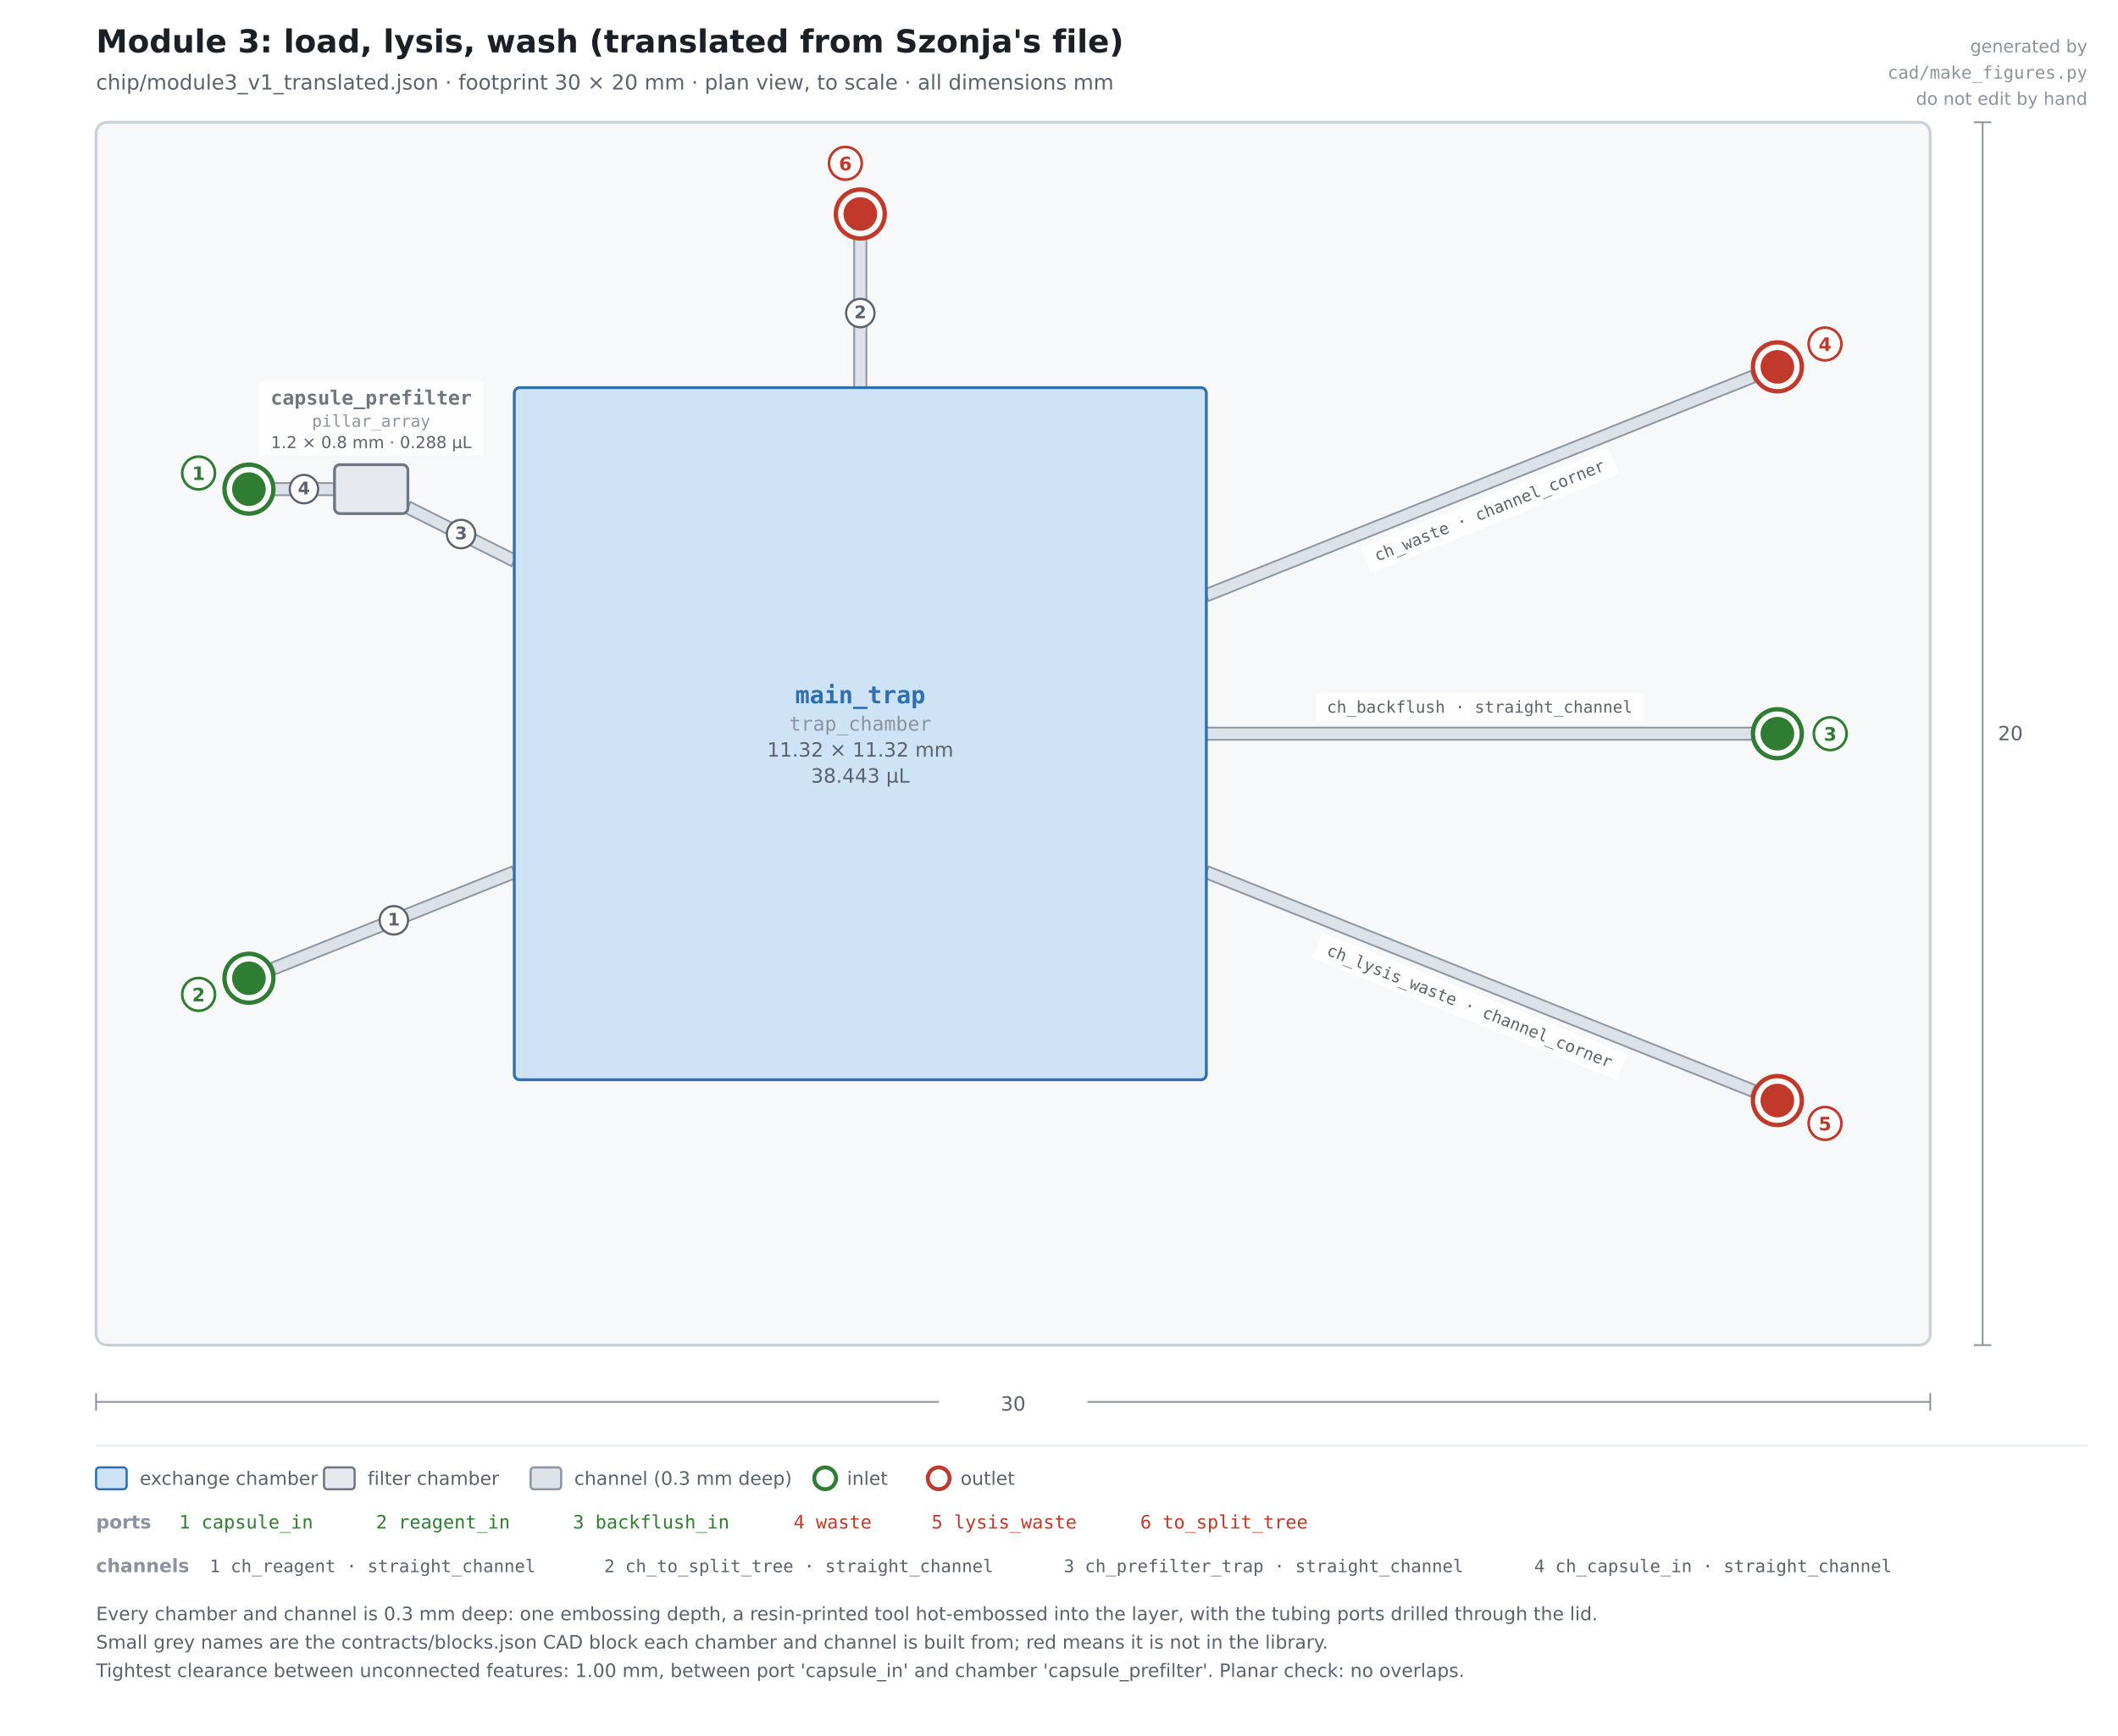
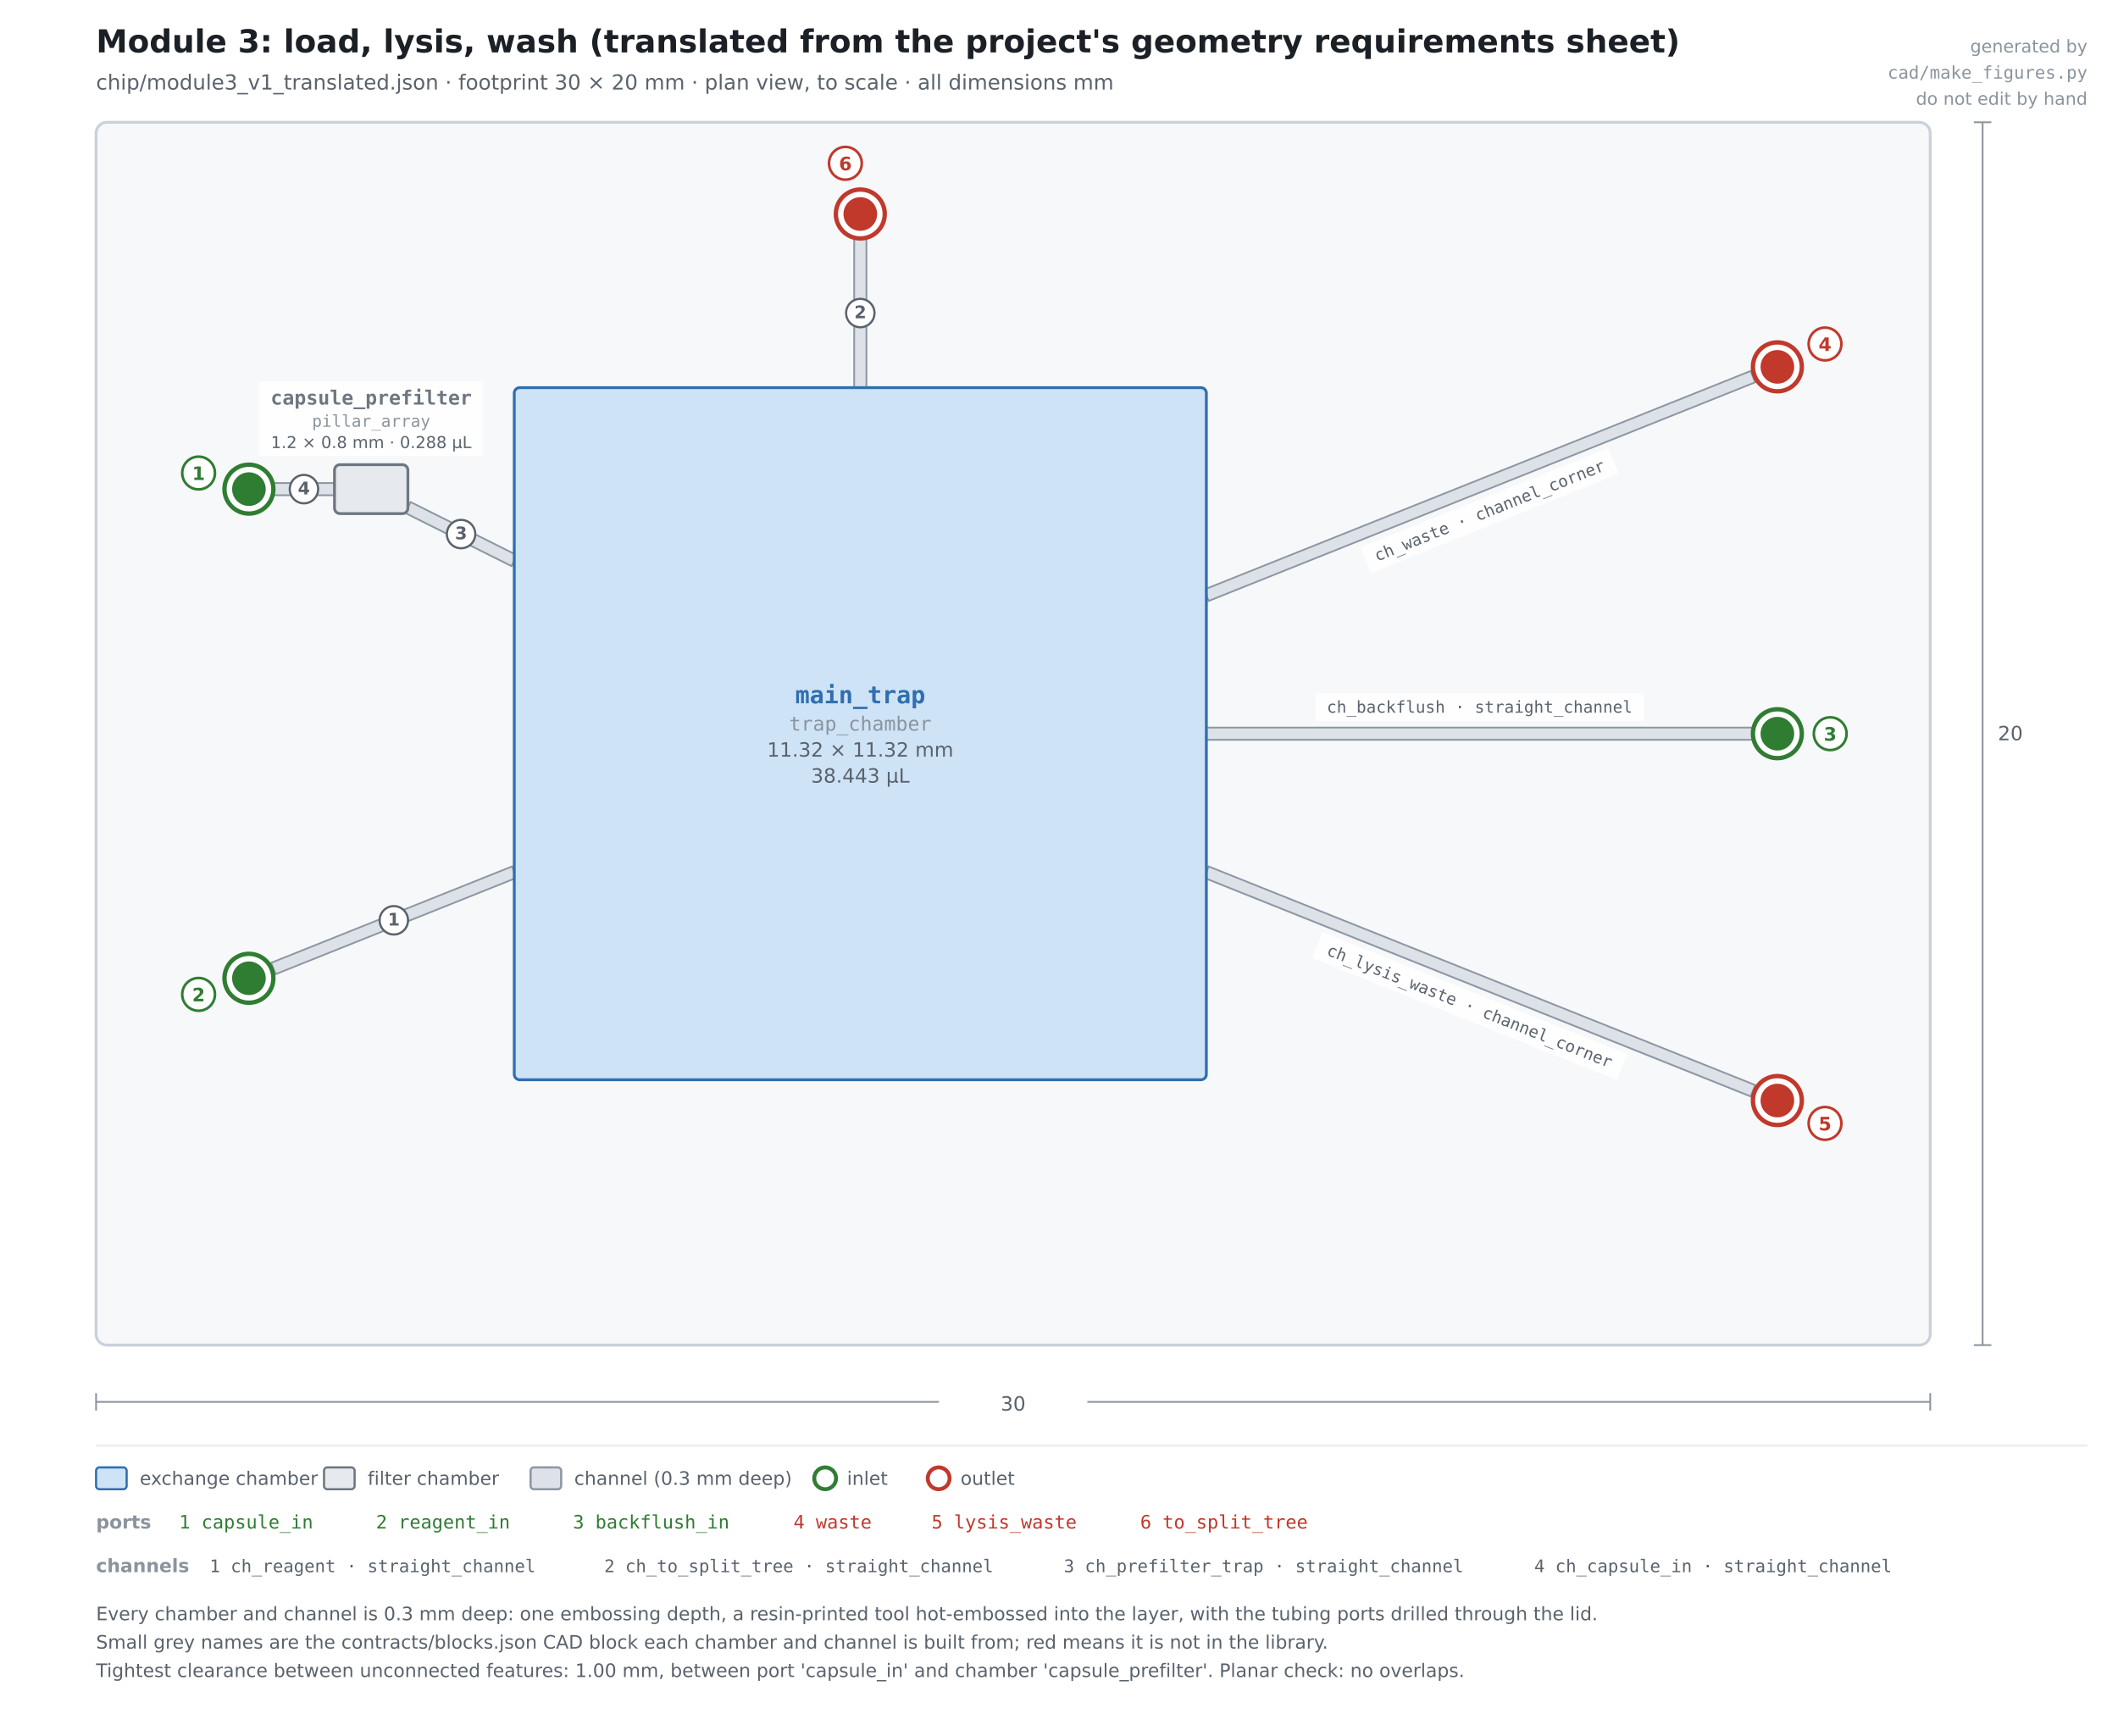
<svg xmlns="http://www.w3.org/2000/svg" width="970" height="795" viewBox="0 0 970 795" role="img" aria-label="module3_v1_translated: plan view">
  <rect width="970" height="795" fill="#ffffff" />
-   <text x="44" y="24" font-family="DejaVu Sans, Helvetica, Arial, sans-serif" font-size="14.5" fill="#1b2026" text-anchor="start" font-weight="bold">Module 3: load, lysis, wash (translated from Szonja's file)</text>
+   <text x="44" y="24" font-family="DejaVu Sans, Helvetica, Arial, sans-serif" font-size="14.5" fill="#1b2026" text-anchor="start" font-weight="bold">Module 3: load, lysis, wash (translated from the project's geometry requirements sheet)</text>
  <text x="44" y="41" font-family="DejaVu Sans, Helvetica, Arial, sans-serif" font-size="9.5" fill="#5a636d" text-anchor="start">chip/module3_v1_translated.json   ·   footprint 30 × 20 mm   ·   plan view, to scale   ·   all dimensions mm</text>
  <text x="956" y="24" font-family="DejaVu Sans, Helvetica, Arial, sans-serif" font-size="8" fill="#8b949e" text-anchor="end">generated by</text>
  <text x="956" y="36" font-family="ui-monospace, SFMono-Regular, Menlo, monospace" font-size="8" fill="#8b949e" text-anchor="end">cad/make_figures.py</text>
  <text x="956" y="48" font-family="DejaVu Sans, Helvetica, Arial, sans-serif" font-size="8" fill="#8b949e" text-anchor="end">do not edit by hand</text>
  <rect x="44" y="56" width="840" height="560" fill="#f6f8fa" stroke="#c9d1d9" stroke-width="1.3" rx="5" />
  <polygon points="125.2,221.2 153.2,221.2 153.2,226.8 125.2,226.8" fill="#dde2e8" stroke="#8d97a3" stroke-width="0.8" />
  <polygon points="188.05,229.9 236.77,254.26 234.27,259.26 185.55,234.9" fill="#dde2e8" stroke="#8d97a3" stroke-width="0.8" />
  <polygon points="124.16,440.92 234.48,396.79 236.56,401.99 126.24,446.12" fill="#dde2e8" stroke="#8d97a3" stroke-width="0.8" />
  <polygon points="802.8,338.8 552.48,338.8 552.48,333.2 802.8,333.2" fill="#dde2e8" stroke="#8d97a3" stroke-width="0.8" />
  <polygon points="551.44,270.01 801.76,169.88 803.84,175.08 553.52,275.21" fill="#dde2e8" stroke="#8d97a3" stroke-width="0.8" />
  <polygon points="553.52,396.79 803.84,496.92 801.76,502.12 551.44,401.99" fill="#dde2e8" stroke="#8d97a3" stroke-width="0.8" />
  <polygon points="391.2,177.52 391.2,109.2 396.8,109.2 396.8,177.52" fill="#dde2e8" stroke="#8d97a3" stroke-width="0.8" />
  <rect x="235.52" y="177.52" width="316.96" height="316.96" fill="#cfe3f7" stroke="#2f6fb0" stroke-width="1.3" rx="2.5" />
  <text x="394" y="322.1" font-family="ui-monospace, SFMono-Regular, Menlo, monospace" font-size="11" fill="#2f6fb0" text-anchor="middle" font-weight="bold">main_trap</text>
  <text x="394" y="334.6" font-family="ui-monospace, SFMono-Regular, Menlo, monospace" font-size="9.02" fill="#8b949e" text-anchor="middle">trap_chamber</text>
  <text x="394" y="346.51" font-family="DejaVu Sans, Helvetica, Arial, sans-serif" font-size="9.02" fill="#5a636d" text-anchor="middle">11.32 × 11.32 mm</text>
  <text x="394" y="358.41" font-family="DejaVu Sans, Helvetica, Arial, sans-serif" font-size="9.02" fill="#5a636d" text-anchor="middle">38.443 µL</text>
  <rect x="153.2" y="212.8" width="33.6" height="22.4" fill="#e6eaef" stroke="#6e7781" stroke-width="1.3" rx="2.5" />
  <rect x="118.7" y="174.6" width="102.6" height="34.2" fill="#ffffff" stroke="none" opacity="0.92" />
  <text x="170" y="185.28" font-family="ui-monospace, SFMono-Regular, Menlo, monospace" font-size="9" fill="#6e7781" text-anchor="middle" font-weight="bold">capsule_prefilter</text>
  <text x="170" y="195.45" font-family="ui-monospace, SFMono-Regular, Menlo, monospace" font-size="7.5" fill="#8b949e" text-anchor="middle">pillar_array</text>
  <text x="170" y="205.2" font-family="DejaVu Sans, Helvetica, Arial, sans-serif" font-size="7.5" fill="#5a636d" text-anchor="middle">1.2 × 0.8 mm · 0.288 µL</text>
  <polygon points="623.04,250.63 736.55,205.23 741.28,217.07 627.78,262.47" fill="#ffffff" stroke="none" opacity="0.92" />
  <text x="682.16" y="236.4" font-family="ui-monospace, SFMono-Regular, Menlo, monospace" font-size="7.5" fill="#5a636d" text-anchor="middle" transform="rotate(-21.8 682.16 233.85)">ch_waste · channel_corner</text>
  <polygon points="605.78,426.96 745.19,482.72 740.46,494.56 601.05,438.8" fill="#ffffff" stroke="none" opacity="0.92" />
  <text x="673.12" y="463.31" font-family="ui-monospace, SFMono-Regular, Menlo, monospace" font-size="7.5" fill="#5a636d" text-anchor="middle" transform="rotate(21.8 673.12 460.76)">ch_lysis_waste · channel_corner</text>
  <polygon points="602.57,317.45 752.72,317.45 752.72,330.2 602.57,330.2" fill="#ffffff" stroke="none" opacity="0.92" />
  <text x="677.64" y="326.38" font-family="ui-monospace, SFMono-Regular, Menlo, monospace" font-size="7.5" fill="#5a636d" text-anchor="middle">ch_backflush · straight_channel</text>
  <circle cx="114" cy="224" r="11.2" fill="#ffffff" stroke="#2f7d32" stroke-width="2" />
  <circle cx="114" cy="224" r="7.7" fill="#2f7d32" stroke="none" />
  <circle cx="90.95" cy="216.62" r="7.5" fill="#ffffff" stroke="#2f7d32" stroke-width="1.2" />
  <text x="90.95" y="219.82" font-family="DejaVu Sans, Helvetica, Arial, sans-serif" font-size="8.5" fill="#2f7d32" text-anchor="middle" font-weight="bold">1</text>
  <circle cx="114" cy="448" r="11.2" fill="#ffffff" stroke="#2f7d32" stroke-width="2" />
  <circle cx="114" cy="448" r="7.7" fill="#2f7d32" stroke="none" />
  <circle cx="90.95" cy="455.38" r="7.5" fill="#ffffff" stroke="#2f7d32" stroke-width="1.2" />
  <text x="90.95" y="458.58" font-family="DejaVu Sans, Helvetica, Arial, sans-serif" font-size="8.5" fill="#2f7d32" text-anchor="middle" font-weight="bold">2</text>
  <circle cx="814" cy="336" r="11.2" fill="#ffffff" stroke="#2f7d32" stroke-width="2" />
  <circle cx="814" cy="336" r="7.7" fill="#2f7d32" stroke="none" />
  <circle cx="838.2" cy="336" r="7.5" fill="#ffffff" stroke="#2f7d32" stroke-width="1.2" />
  <text x="838.2" y="339.2" font-family="DejaVu Sans, Helvetica, Arial, sans-serif" font-size="8.5" fill="#2f7d32" text-anchor="middle" font-weight="bold">3</text>
  <circle cx="814" cy="168" r="11.2" fill="#ffffff" stroke="#c0392b" stroke-width="2" />
  <circle cx="814" cy="168" r="7.7" fill="#c0392b" stroke="none" />
  <circle cx="835.82" cy="157.53" r="7.5" fill="#ffffff" stroke="#c0392b" stroke-width="1.2" />
  <text x="835.82" y="160.73" font-family="DejaVu Sans, Helvetica, Arial, sans-serif" font-size="8.5" fill="#c0392b" text-anchor="middle" font-weight="bold">4</text>
  <circle cx="814" cy="504" r="11.2" fill="#ffffff" stroke="#c0392b" stroke-width="2" />
  <circle cx="814" cy="504" r="7.7" fill="#c0392b" stroke="none" />
  <circle cx="835.82" cy="514.47" r="7.5" fill="#ffffff" stroke="#c0392b" stroke-width="1.2" />
  <text x="835.82" y="517.67" font-family="DejaVu Sans, Helvetica, Arial, sans-serif" font-size="8.5" fill="#c0392b" text-anchor="middle" font-weight="bold">5</text>
  <circle cx="394" cy="98" r="11.2" fill="#ffffff" stroke="#c0392b" stroke-width="2" />
  <circle cx="394" cy="98" r="7.7" fill="#c0392b" stroke="none" />
  <circle cx="387.17" cy="74.78" r="7.5" fill="#ffffff" stroke="#c0392b" stroke-width="1.2" />
  <text x="387.17" y="77.98" font-family="DejaVu Sans, Helvetica, Arial, sans-serif" font-size="8.5" fill="#c0392b" text-anchor="middle" font-weight="bold">6</text>
  <circle cx="180.36" cy="421.46" r="6.5" fill="#ffffff" stroke="#5a636d" stroke-width="1" />
  <text x="180.36" y="423.86" font-family="DejaVu Sans, Helvetica, Arial, sans-serif" font-size="8" fill="#5a636d" text-anchor="middle" font-weight="bold">1</text>
  <circle cx="394" cy="143.36" r="6.5" fill="#ffffff" stroke="#5a636d" stroke-width="1" />
  <text x="394" y="145.76" font-family="DejaVu Sans, Helvetica, Arial, sans-serif" font-size="8" fill="#5a636d" text-anchor="middle" font-weight="bold">2</text>
  <circle cx="211.16" cy="244.58" r="6.5" fill="#ffffff" stroke="#5a636d" stroke-width="1" />
  <text x="211.16" y="246.98" font-family="DejaVu Sans, Helvetica, Arial, sans-serif" font-size="8" fill="#5a636d" text-anchor="middle" font-weight="bold">3</text>
  <circle cx="139.2" cy="224" r="6.5" fill="#ffffff" stroke="#5a636d" stroke-width="1" />
  <text x="139.2" y="226.4" font-family="DejaVu Sans, Helvetica, Arial, sans-serif" font-size="8" fill="#5a636d" text-anchor="middle" font-weight="bold">4</text>
  <line x1="44" y1="642" x2="884" y2="642" stroke="#8b949e" stroke-width="0.8" />
  <line x1="44" y1="638" x2="44" y2="646" stroke="#8b949e" stroke-width="0.8" />
  <line x1="884" y1="638" x2="884" y2="646" stroke="#8b949e" stroke-width="0.8" />
  <rect x="430" y="635" width="68" height="14" fill="#ffffff" stroke="none" />
  <text x="464" y="646" font-family="DejaVu Sans, Helvetica, Arial, sans-serif" font-size="9" fill="#5a636d" text-anchor="middle">30</text>
  <line x1="908" y1="56" x2="908" y2="616" stroke="#8b949e" stroke-width="0.8" />
  <line x1="904" y1="56" x2="912" y2="56" stroke="#8b949e" stroke-width="0.8" />
  <line x1="904" y1="616" x2="912" y2="616" stroke="#8b949e" stroke-width="0.8" />
  <text x="915" y="339" font-family="DejaVu Sans, Helvetica, Arial, sans-serif" font-size="9" fill="#5a636d" text-anchor="start">20</text>
  <line x1="44" y1="662" x2="956" y2="662" stroke="#eaeef2" stroke-width="1" />
  <rect x="44" y="672" width="14" height="10" fill="#cfe3f7" stroke="#2f6fb0" stroke-width="1" rx="1.5" />
  <text x="64" y="680" font-family="DejaVu Sans, Helvetica, Arial, sans-serif" font-size="8.5" fill="#5a636d" text-anchor="start">exchange chamber</text>
  <rect x="148.4" y="672" width="14" height="10" fill="#e6eaef" stroke="#6e7781" stroke-width="1" rx="1.5" />
  <text x="168.4" y="680" font-family="DejaVu Sans, Helvetica, Arial, sans-serif" font-size="8.5" fill="#5a636d" text-anchor="start">filter chamber</text>
  <rect x="243" y="672" width="14" height="10" fill="#dde2e8" stroke="#8d97a3" stroke-width="1" rx="1.5" />
  <text x="263" y="680" font-family="DejaVu Sans, Helvetica, Arial, sans-serif" font-size="8.5" fill="#5a636d" text-anchor="start">channel (0.3 mm deep)</text>
  <circle cx="377.9" cy="677" r="5" fill="#ffffff" stroke="#2f7d32" stroke-width="1.8" />
  <text x="387.9" y="680" font-family="DejaVu Sans, Helvetica, Arial, sans-serif" font-size="8.5" fill="#5a636d" text-anchor="start">inlet</text>
  <circle cx="429.9" cy="677" r="5" fill="#ffffff" stroke="#c0392b" stroke-width="1.8" />
  <text x="439.9" y="680" font-family="DejaVu Sans, Helvetica, Arial, sans-serif" font-size="8.5" fill="#5a636d" text-anchor="start">outlet</text>
  <text x="44" y="700" font-family="DejaVu Sans, Helvetica, Arial, sans-serif" font-size="8.5" fill="#8b949e" text-anchor="start" font-weight="bold">ports</text>
  <text x="82" y="700" font-family="ui-monospace, SFMono-Regular, Menlo, monospace" font-size="8.5" fill="#2f7d32" text-anchor="start">1  capsule_in</text>
  <text x="172.2" y="700" font-family="ui-monospace, SFMono-Regular, Menlo, monospace" font-size="8.5" fill="#2f7d32" text-anchor="start">2  reagent_in</text>
  <text x="262.4" y="700" font-family="ui-monospace, SFMono-Regular, Menlo, monospace" font-size="8.5" fill="#2f7d32" text-anchor="start">3  backflush_in</text>
  <text x="363.4" y="700" font-family="ui-monospace, SFMono-Regular, Menlo, monospace" font-size="8.5" fill="#c0392b" text-anchor="start">4  waste</text>
  <text x="426.6" y="700" font-family="ui-monospace, SFMono-Regular, Menlo, monospace" font-size="8.5" fill="#c0392b" text-anchor="start">5  lysis_waste</text>
  <text x="522.2" y="700" font-family="ui-monospace, SFMono-Regular, Menlo, monospace" font-size="8.5" fill="#c0392b" text-anchor="start">6  to_split_tree</text>
  <text x="44" y="720" font-family="DejaVu Sans, Helvetica, Arial, sans-serif" font-size="8.5" fill="#8b949e" text-anchor="start" font-weight="bold">channels</text>
  <text x="96" y="720" font-family="ui-monospace, SFMono-Regular, Menlo, monospace" font-size="8" fill="#5a636d" text-anchor="start">1  ch_reagent · straight_channel</text>
  <text x="276.72" y="720" font-family="ui-monospace, SFMono-Regular, Menlo, monospace" font-size="8" fill="#5a636d" text-anchor="start">2  ch_to_split_tree · straight_channel</text>
  <text x="487.2" y="720" font-family="ui-monospace, SFMono-Regular, Menlo, monospace" font-size="8" fill="#5a636d" text-anchor="start">3  ch_prefilter_trap · straight_channel</text>
  <text x="702.64" y="720" font-family="ui-monospace, SFMono-Regular, Menlo, monospace" font-size="8" fill="#5a636d" text-anchor="start">4  ch_capsule_in · straight_channel</text>
  <text x="44" y="742" font-family="DejaVu Sans, Helvetica, Arial, sans-serif" font-size="8.5" fill="#5a636d" text-anchor="start">Every chamber and channel is 0.3 mm deep: one embossing depth, a resin-printed tool hot-embossed into the layer, with the tubing ports drilled through the lid.</text>
  <text x="44" y="755" font-family="DejaVu Sans, Helvetica, Arial, sans-serif" font-size="8.5" fill="#5a636d" text-anchor="start">Small grey names are the contracts/blocks.json CAD block each chamber and channel is built from; red means it is not in the library.</text>
  <text x="44" y="768" font-family="DejaVu Sans, Helvetica, Arial, sans-serif" font-size="8.5" fill="#5a636d" text-anchor="start">Tightest clearance between unconnected features: 1.00 mm, between port 'capsule_in' and chamber 'capsule_prefilter'. Planar check: no overlaps.</text>
</svg>
